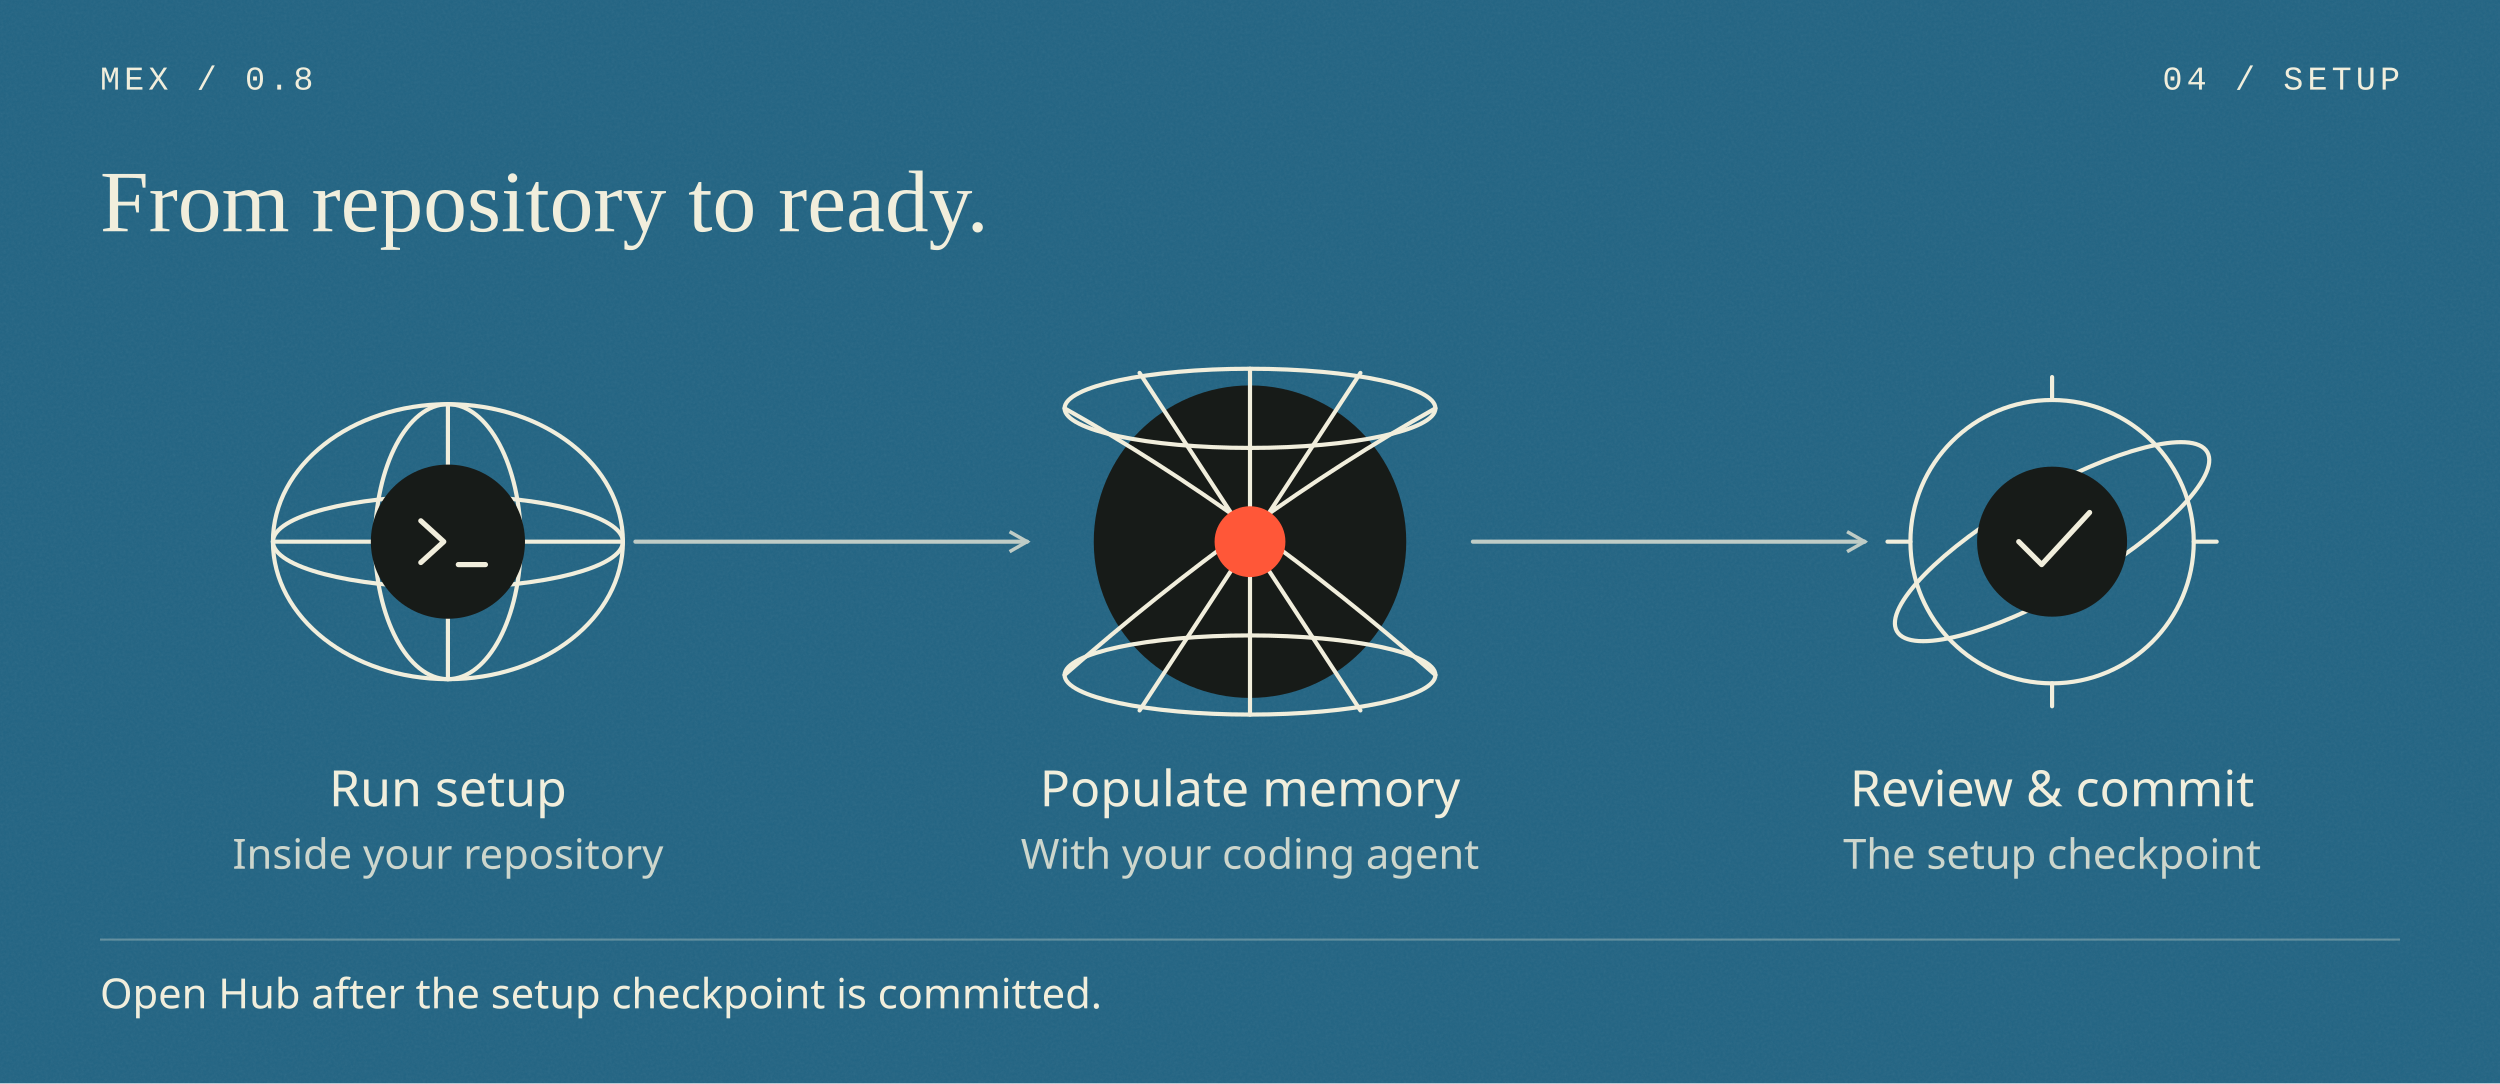
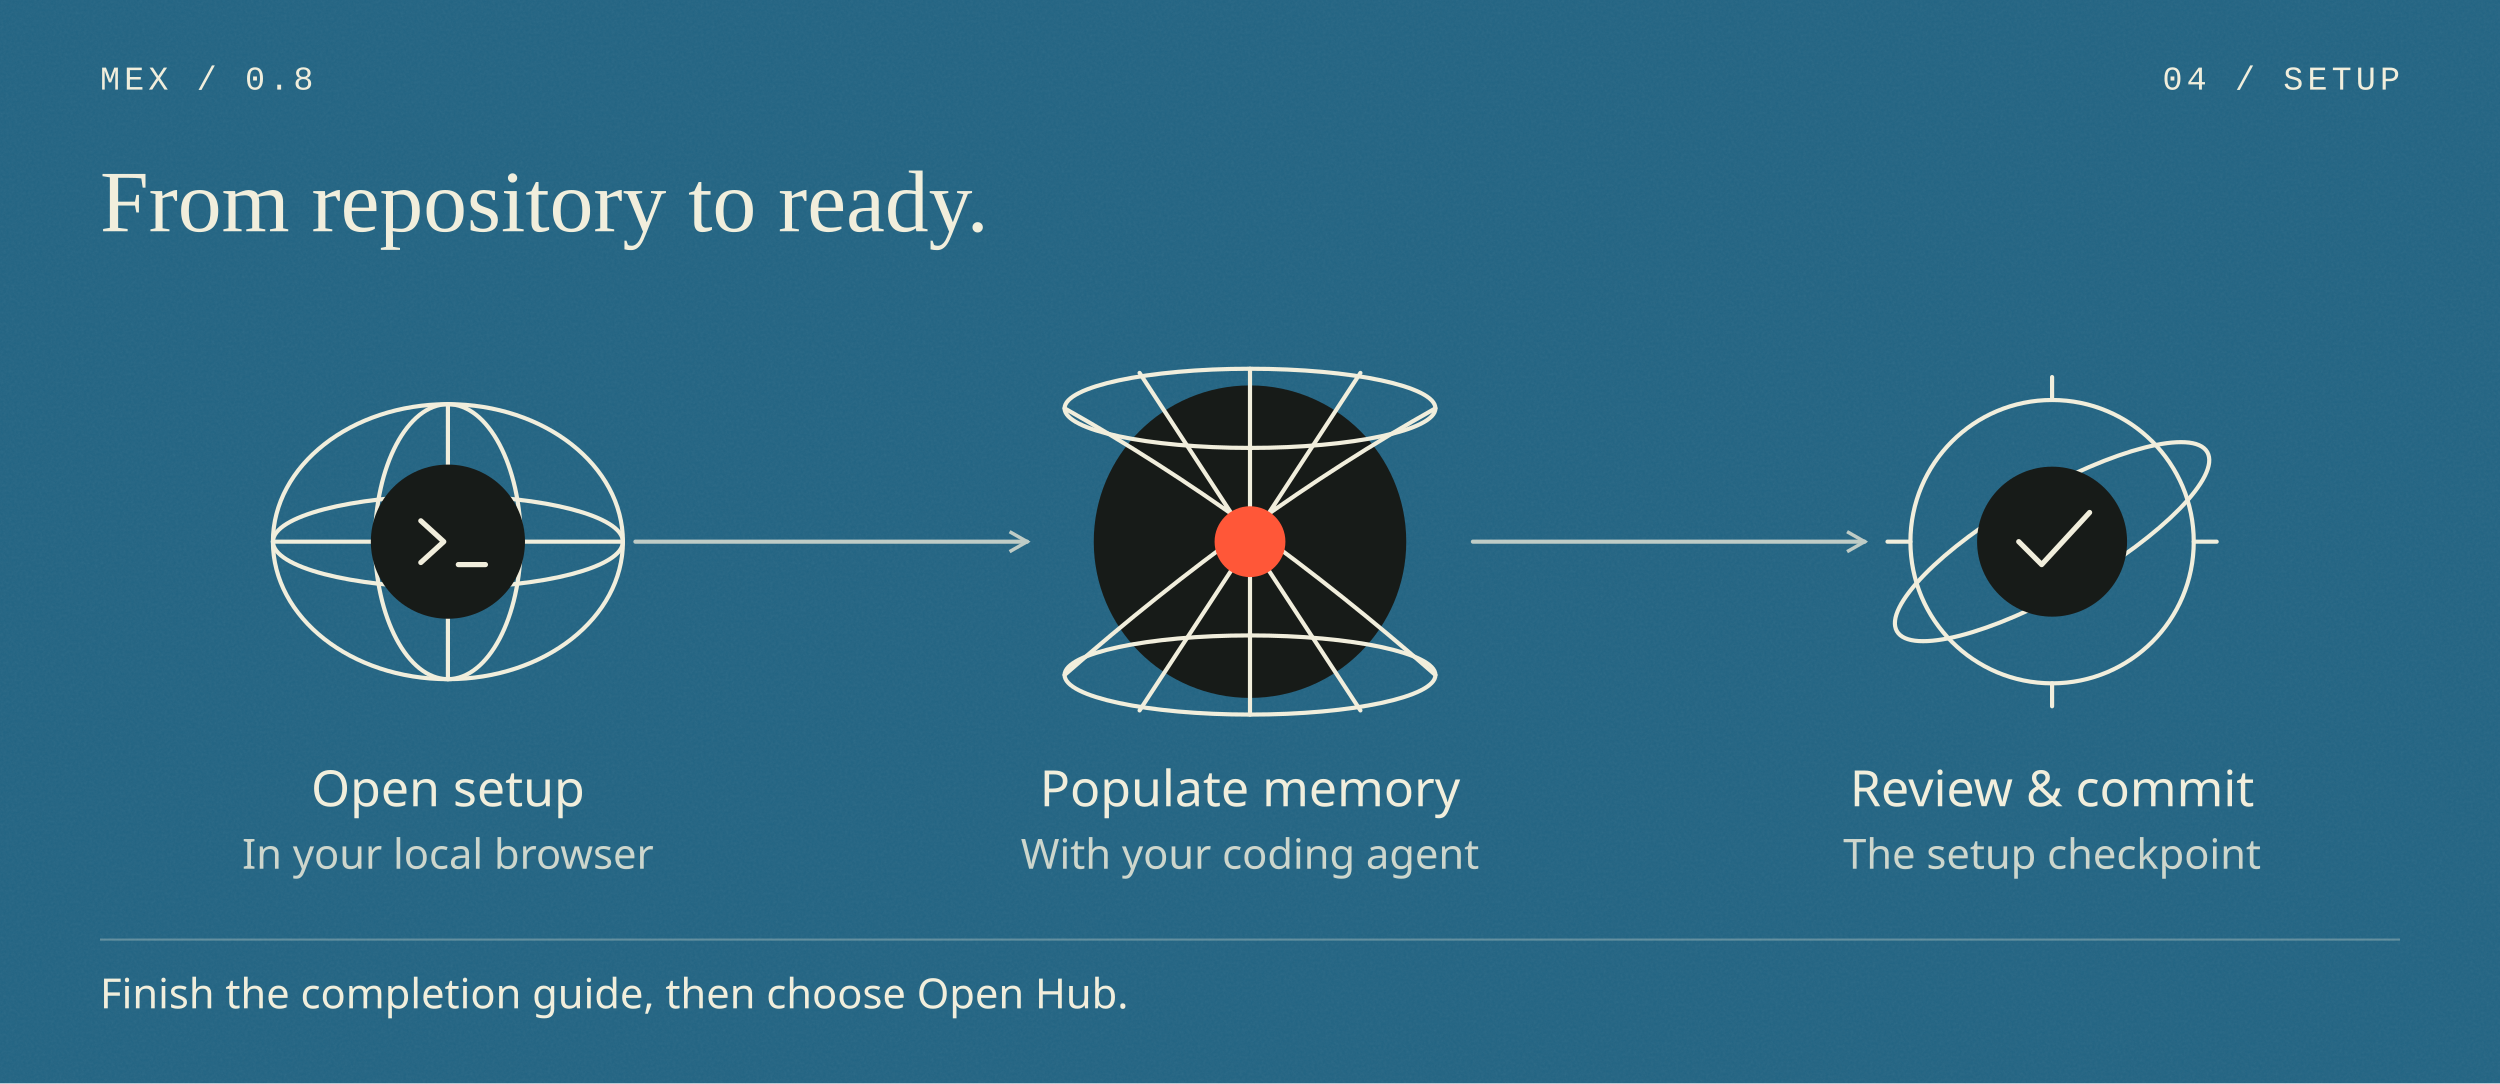
<svg xmlns="http://www.w3.org/2000/svg" width="1200" height="520" viewBox="0 0 1200 520" role="img" aria-labelledby="setup-title setup-desc">
  <defs>
    <filter id="setup-grain" x="0" y="0" width="100%" height="100%">
      <feTurbulence type="fractalNoise" baseFrequency="0.75" numOctaves="3" stitchTiles="stitch" seed="8" />
      <feColorMatrix type="saturate" values="0" />
    </filter>
    <marker id="setup-arrow" viewBox="0 0 10 10" refX="8" refY="5" markerWidth="6" markerHeight="6" orient="auto-start-reverse">
      <path d="M1 1 8 5 1 9" fill="none" stroke="#F1EEDC" stroke-width="1.4" />
    </marker>
  </defs>
  <rect width="1200" height="520" fill="#226483" />
  <rect width="1200" height="520" filter="url(#setup-grain)" opacity="0.07" />
  <g fill="#F1EEDC">
    <g font-family="'Courier New', monospace" font-size="16" letter-spacing="2">
      <text x="48" y="43">MEX / 0.8</text>
      <text x="1152" y="43" text-anchor="end">04 / SETUP</text>
    </g>
    <text x="48" y="111" font-family="Georgia, 'Times New Roman', serif" font-size="42">From repository to ready.</text>
  </g>
  <g fill="none" stroke="#F1EEDC" stroke-width="2" stroke-linecap="round" stroke-linejoin="round">
    <path d="M305 260H493" marker-end="url(#setup-arrow)" opacity="0.75" />
    <path d="M707 260H895" marker-end="url(#setup-arrow)" opacity="0.75" />
    <ellipse cx="215" cy="260" rx="84" ry="66" />
    <ellipse cx="215" cy="260" rx="84" ry="22" />
    <ellipse cx="215" cy="260" rx="35" ry="66" />
    <path d="M131 260H299M215 194V326" />
  </g>
  <circle cx="215" cy="260" r="37" fill="#171B18" />
  <g fill="none" stroke="#F1EEDC" stroke-width="2.5" stroke-linecap="round" stroke-linejoin="round">
    <path d="m202 250 11 10-11 10M220 271H233" />
  </g>
  <circle cx="600" cy="260" r="75" fill="#171B18" />
  <g fill="none" stroke="#F1EEDC" stroke-width="2" stroke-linecap="round">
    <ellipse cx="600" cy="196" rx="89" ry="19" />
    <ellipse cx="600" cy="324" rx="89" ry="19" />
    <path d="M511 196Q600 246 689 324M547 179Q594 251 653 341M600 177V343M653 179Q606 251 547 341M689 196Q600 246 511 324" />
  </g>
  <circle cx="600" cy="260" r="17" fill="#FF5738" />
  <g fill="none" stroke="#F1EEDC" stroke-width="2" stroke-linecap="round" stroke-linejoin="round">
    <circle cx="985" cy="260" r="68" />
    <ellipse cx="985" cy="260" rx="86" ry="24" transform="rotate(-30 985 260)" />
    <path d="M985 181V192M985 328V339M906 260H917M1053 260H1064" />
  </g>
  <circle cx="985" cy="260" r="36" fill="#171B18" />
  <path d="m969 260 11 11 23-25" fill="none" stroke="#F1EEDC" stroke-width="2.5" stroke-linecap="round" stroke-linejoin="round" />
  <g fill="#F1EEDC" text-anchor="middle" font-family="'Trebuchet MS', Verdana, sans-serif">
    <g font-size="24">
-       <text x="215" y="387">Run setup</text>
+       <text x="215" y="387">Open setup</text>
      <text x="600" y="387">Populate memory</text>
      <text x="985" y="387">Review &amp; commit</text>
    </g>
    <g font-size="20" opacity="0.82">
-       <text x="215" y="417">Inside your repository</text>
+       <text x="215" y="417">In your local browser</text>
      <text x="600" y="417">With your coding agent</text>
      <text x="985" y="417">The setup checkpoint</text>
    </g>
  </g>
  <path d="M48 451H1152" stroke="#F1EEDC" stroke-opacity="0.3" />
-   <text x="48" y="484" fill="#F1EEDC" font-family="'Trebuchet MS', Verdana, sans-serif" font-size="20">Open Hub after the setup checkpoint is committed.</text>
+   <text x="48" y="484" fill="#F1EEDC" font-family="'Trebuchet MS', Verdana, sans-serif" font-size="20">Finish the completion guide, then choose Open Hub.</text>
</svg>
